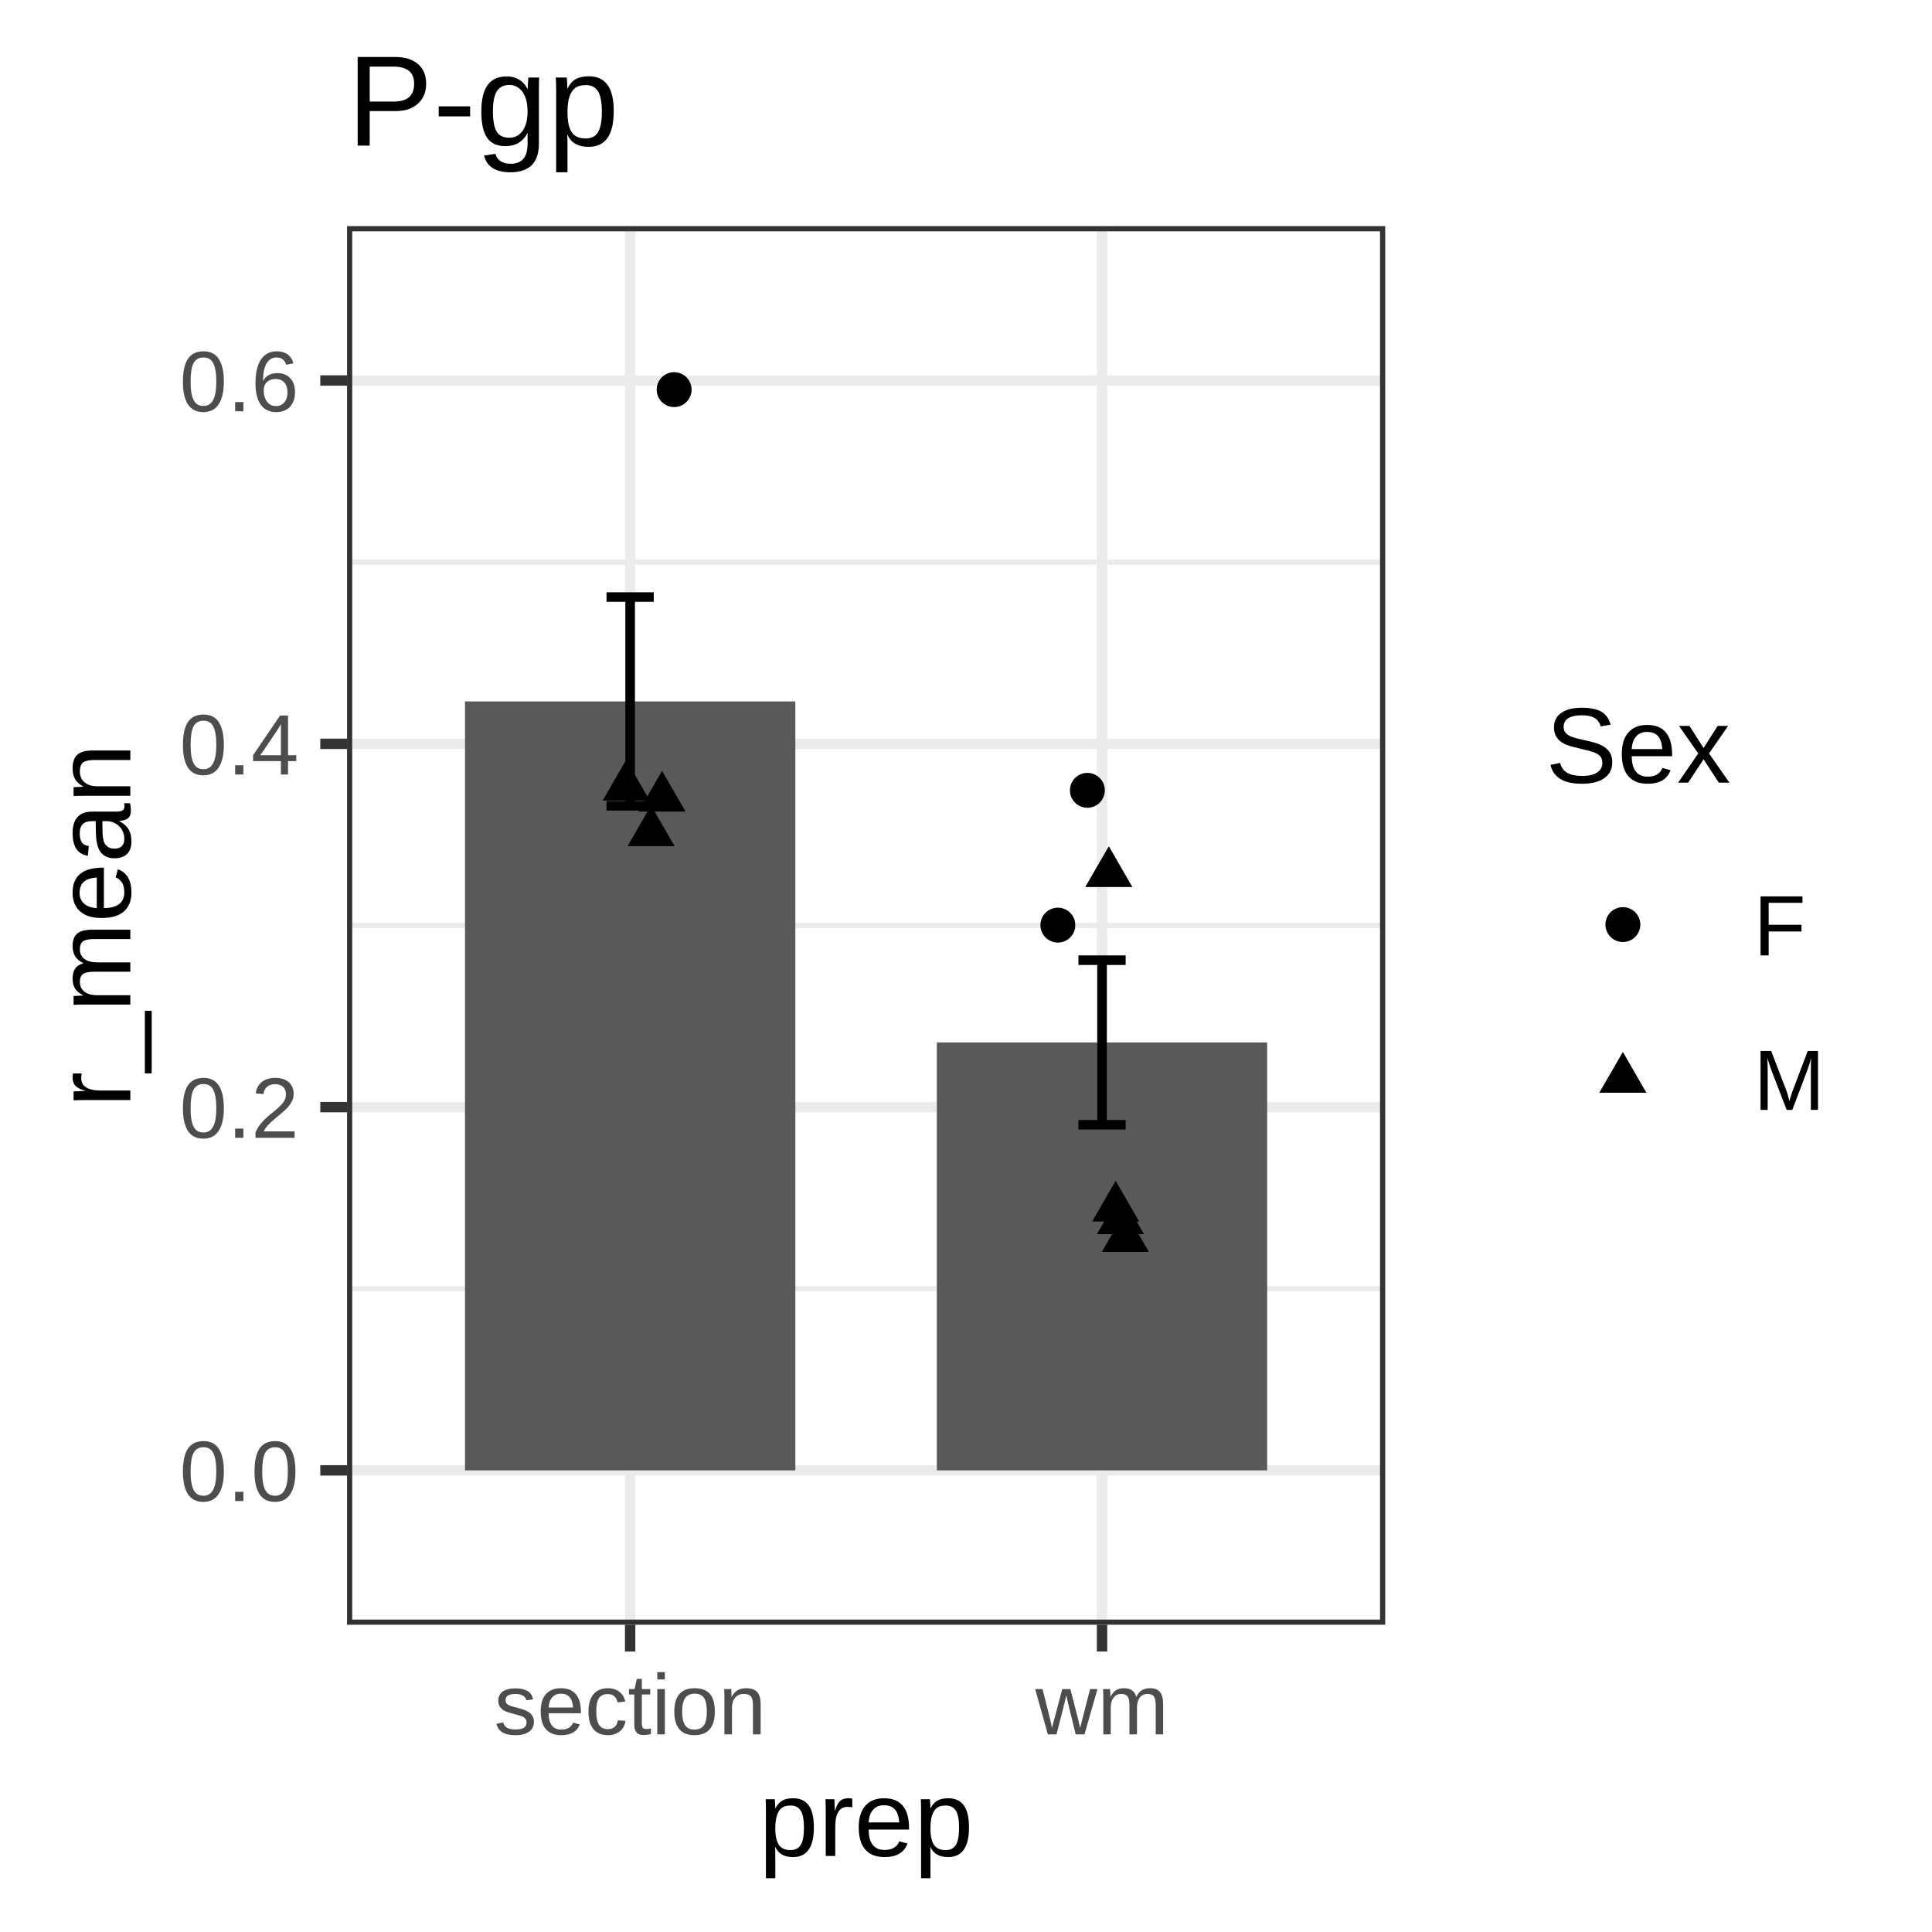
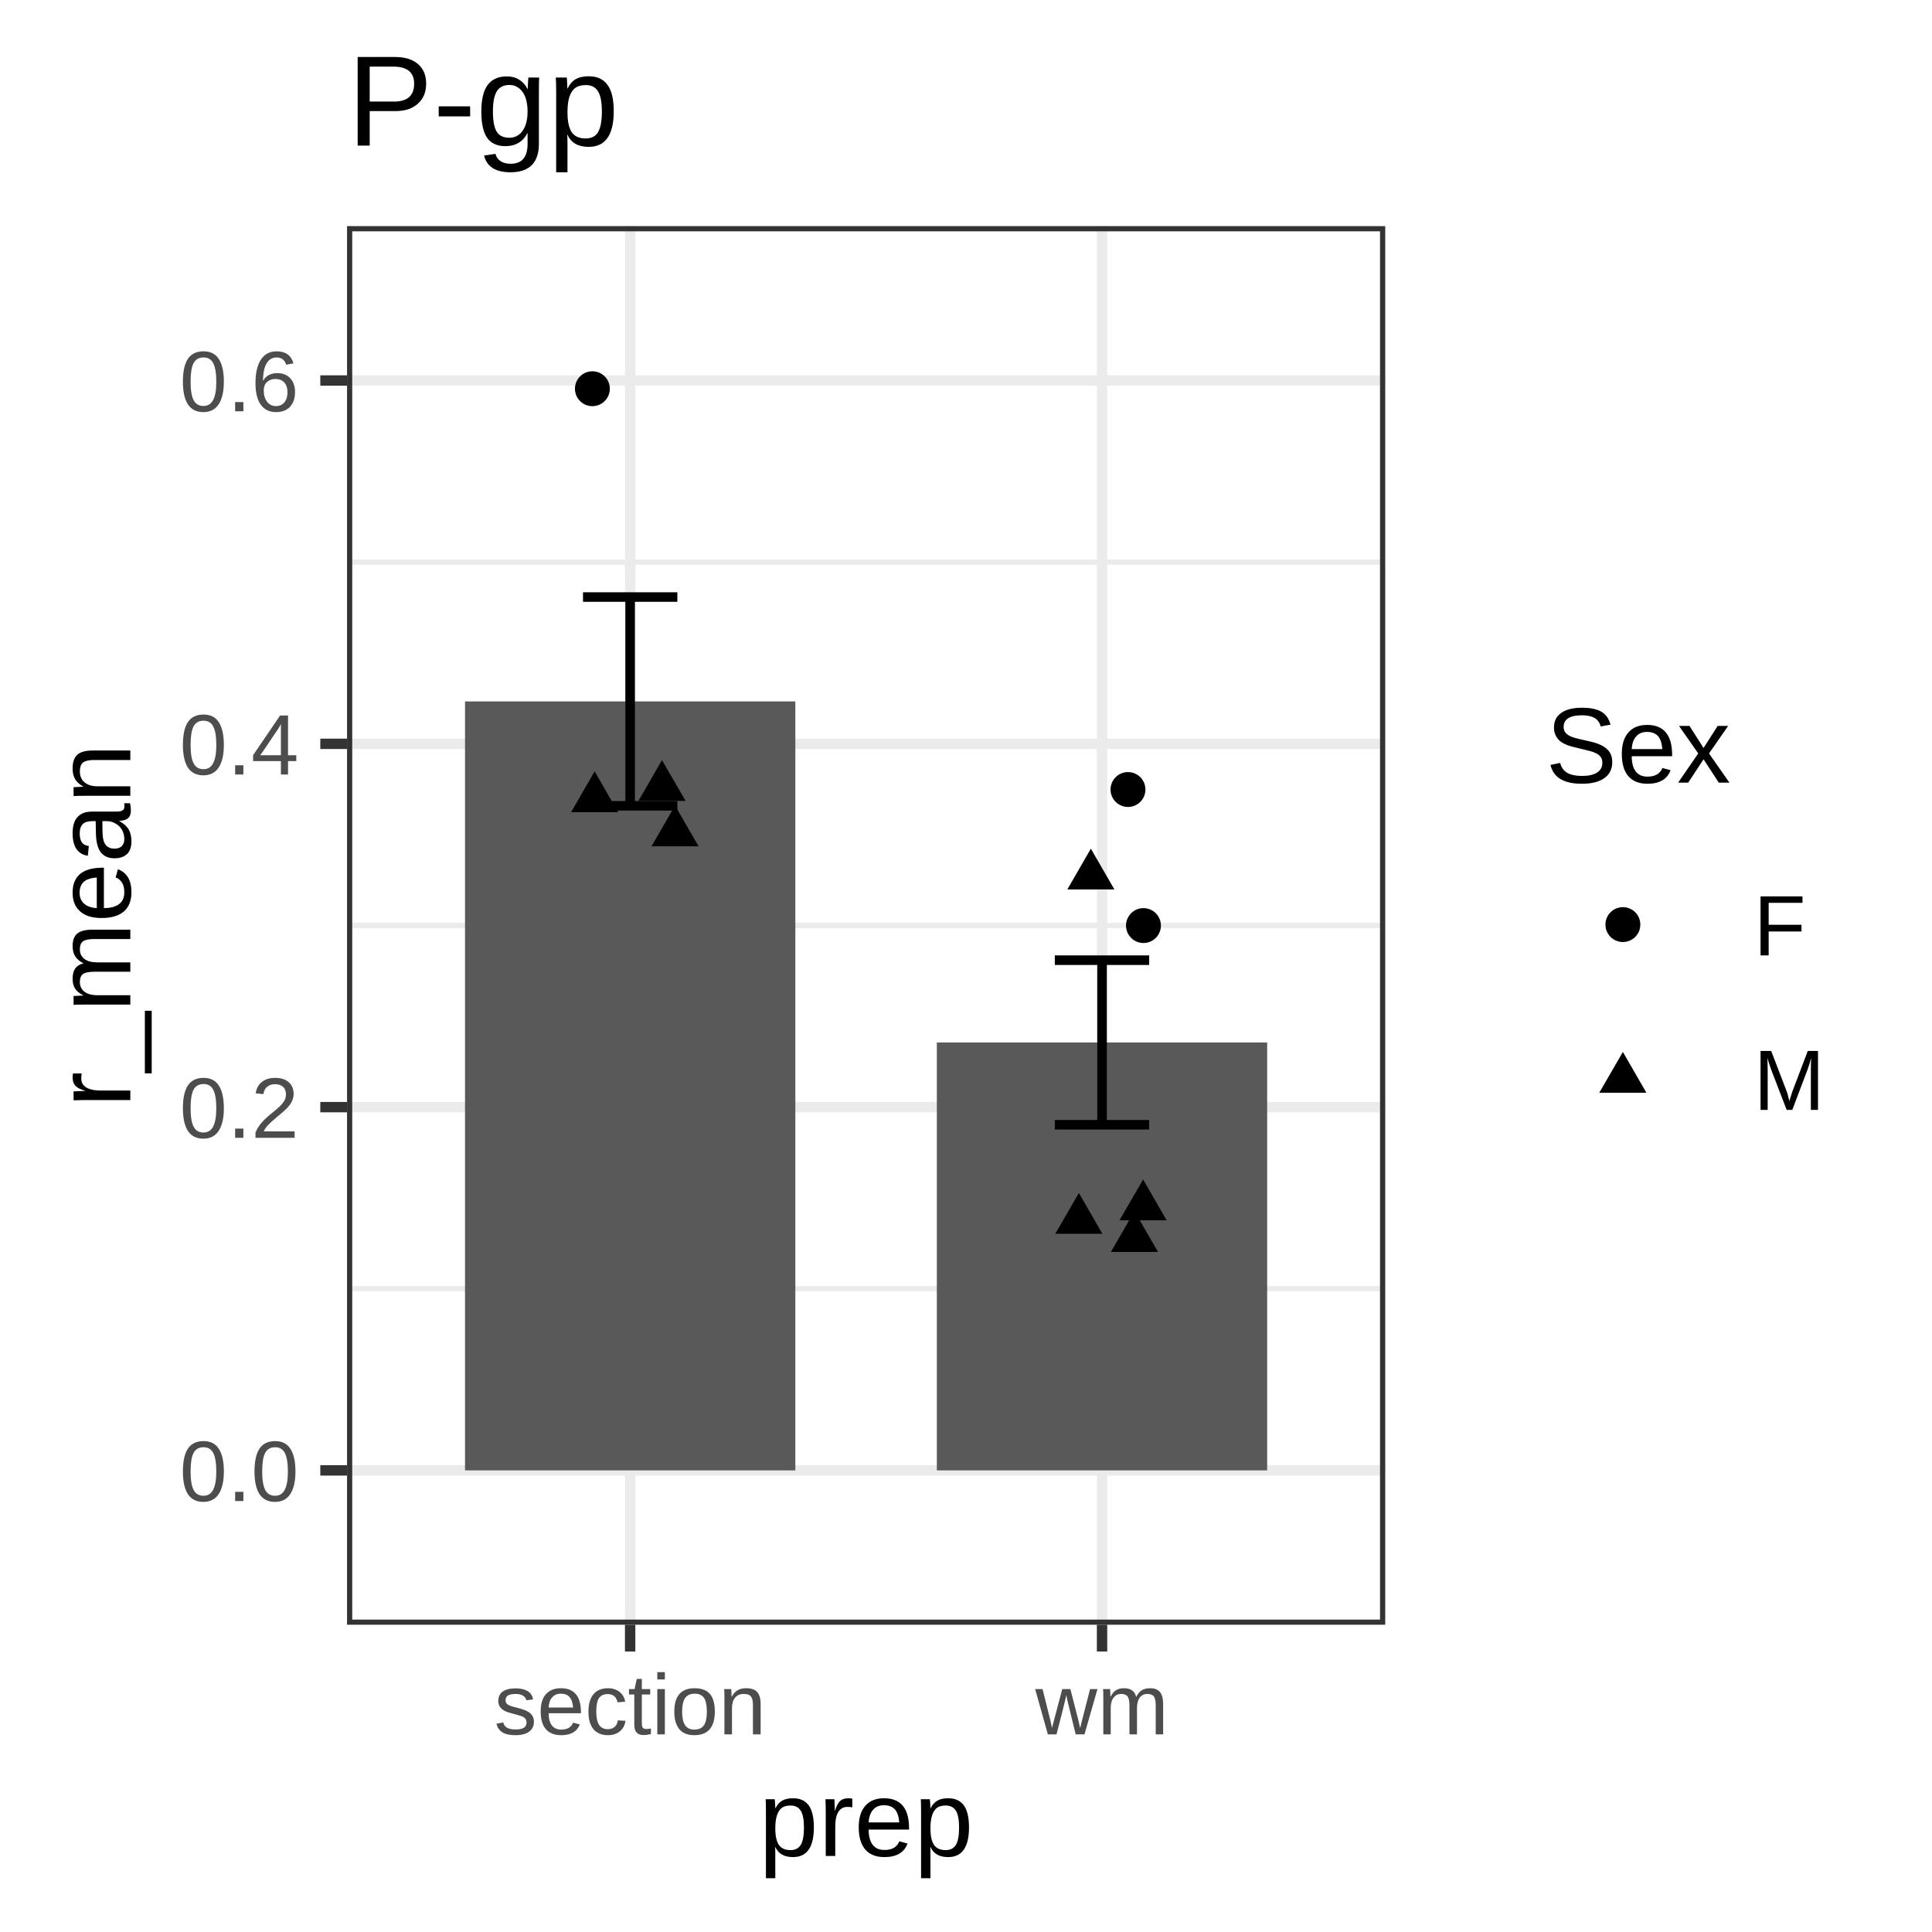
<svg xmlns="http://www.w3.org/2000/svg" class="svglite" width="216.00pt" height="216.00pt" viewBox="0 0 216.00 216.00">
  <defs>
    <style type="text/css">
    .svglite line, .svglite polyline, .svglite polygon, .svglite path, .svglite rect, .svglite circle {
      fill: none;
      stroke: #000000;
      stroke-linecap: round;
      stroke-linejoin: round;
      stroke-miterlimit: 10.00;
    }
    .svglite text {
      white-space: pre;
    }
  </style>
  </defs>
  <rect width="100%" height="100%" style="stroke: none; fill: #FFFFFF;" />
  <defs>
    <clipPath id="cpMC4wMHwyMTYuMDB8MC4wMHwyMTYuMDA=">
      <rect x="0.00" y="0.00" width="216.00" height="216.00" />
    </clipPath>
  </defs>
  <g clip-path="url(#cpMC4wMHwyMTYuMDB8MC4wMHwyMTYuMDA=)">
    <rect x="0" y="0.00" width="216.00" height="216.00" style="stroke-width: 1.16; stroke: #FFFFFF; fill: #FFFFFF;" />
  </g>
  <defs>
    <clipPath id="cpMzguODB8MTU0Ljg2fDI1LjI4fDE4MS42NQ==">
      <rect x="38.80" y="25.28" width="116.07" height="156.37" />
    </clipPath>
  </defs>
  <g clip-path="url(#cpMzguODB8MTU0Ljg2fDI1LjI4fDE4MS42NQ==)">
    <rect x="38.80" y="25.28" width="116.07" height="156.37" style="stroke-width: 1.16; stroke: none; fill: #FFFFFF;" />
    <polyline points="38.80,144.08 154.86,144.08 " style="stroke-width: 0.58; stroke: #EBEBEB; stroke-linecap: butt;" />
    <polyline points="38.80,103.47 154.86,103.47 " style="stroke-width: 0.58; stroke: #EBEBEB; stroke-linecap: butt;" />
    <polyline points="38.80,62.85 154.86,62.85 " style="stroke-width: 0.58; stroke: #EBEBEB; stroke-linecap: butt;" />
    <polyline points="38.80,164.39 154.86,164.39 " style="stroke-width: 1.16; stroke: #EBEBEB; stroke-linecap: butt;" />
    <polyline points="38.80,123.78 154.86,123.78 " style="stroke-width: 1.16; stroke: #EBEBEB; stroke-linecap: butt;" />
    <polyline points="38.80,83.16 154.86,83.16 " style="stroke-width: 1.16; stroke: #EBEBEB; stroke-linecap: butt;" />
    <polyline points="38.80,42.54 154.86,42.54 " style="stroke-width: 1.16; stroke: #EBEBEB; stroke-linecap: butt;" />
    <polyline points="70.45,181.65 70.45,25.28 " style="stroke-width: 1.16; stroke: #EBEBEB; stroke-linecap: butt;" />
    <polyline points="123.21,181.65 123.21,25.28 " style="stroke-width: 1.16; stroke: #EBEBEB; stroke-linecap: butt;" />
    <rect x="51.99" y="78.42" width="36.93" height="85.97" style="stroke-width: 1.07; stroke: none; stroke-linecap: butt; stroke-linejoin: miter; fill: #595959;" />
    <rect x="104.74" y="116.55" width="36.93" height="47.84" style="stroke-width: 1.07; stroke: none; stroke-linecap: butt; stroke-linejoin: miter; fill: #595959;" />
-     <polyline points="67.81,66.75 73.09,66.75 " style="stroke-width: 1.07; stroke-linecap: butt;" />
+     <polyline points="65.18,66.75 75.73,66.75 " style="stroke-width: 1.07; stroke-linecap: butt;" />
    <polyline points="70.45,66.75 70.45,90.09 " style="stroke-width: 1.07; stroke-linecap: butt;" />
-     <polyline points="67.81,90.09 73.09,90.09 " style="stroke-width: 1.07; stroke-linecap: butt;" />
-     <polyline points="120.57,107.35 125.85,107.35 " style="stroke-width: 1.07; stroke-linecap: butt;" />
+     <polyline points="65.18,90.09 75.73,90.09 " style="stroke-width: 1.07; stroke-linecap: butt;" />
+     <polyline points="117.93,107.35 128.48,107.35 " style="stroke-width: 1.07; stroke-linecap: butt;" />
    <polyline points="123.21,107.35 123.21,125.75 " style="stroke-width: 1.07; stroke-linecap: butt;" />
-     <polyline points="120.57,125.75 125.85,125.75 " style="stroke-width: 1.07; stroke-linecap: butt;" />
-     <polygon points="125.82,135.41 128.45,139.97 123.18,139.97 " style="stroke-width: 0.71; stroke: none; fill: #000000;" />
-     <polygon points="124.73,132.01 127.36,136.57 122.10,136.57 " style="stroke-width: 0.71; stroke: none; fill: #000000;" />
-     <circle cx="75.37" cy="43.56" r="1.95" style="stroke-width: 0.71; stroke: none; fill: #000000;" />
-     <circle cx="121.57" cy="88.36" r="1.95" style="stroke-width: 0.71; stroke: none; fill: #000000;" />
-     <polygon points="74.02,86.18 76.65,90.74 71.38,90.74 " style="stroke-width: 0.71; stroke: none; fill: #000000;" />
-     <polygon points="70.01,84.94 72.64,89.50 67.38,89.50 " style="stroke-width: 0.71; stroke: none; fill: #000000;" />
-     <polygon points="72.79,90.04 75.42,94.60 70.16,94.60 " style="stroke-width: 0.71; stroke: none; fill: #000000;" />
-     <polygon points="123.97,94.61 126.60,99.17 121.33,99.17 " style="stroke-width: 0.71; stroke: none; fill: #000000;" />
-     <circle cx="118.27" cy="103.43" r="1.95" style="stroke-width: 0.71; stroke: none; fill: #000000;" />
-     <polygon points="125.26,133.42 127.90,137.98 122.63,137.98 " style="stroke-width: 0.71; stroke: none; fill: #000000;" />
+     <polyline points="117.93,125.75 128.48,125.75 " style="stroke-width: 1.07; stroke-linecap: butt;" />
+     <polygon points="126.83,135.41 129.47,139.97 124.20,139.97 " style="stroke-width: 0.71; stroke: none; fill: #000000;" />
+     <polygon points="127.80,131.87 130.43,136.43 125.16,136.43 " style="stroke-width: 0.71; stroke: none; fill: #000000;" />
+     <circle cx="66.23" cy="43.46" r="1.95" style="stroke-width: 0.71; stroke: none; fill: #000000;" />
+     <circle cx="126.11" cy="88.27" r="1.95" style="stroke-width: 0.71; stroke: none; fill: #000000;" />
+     <polygon points="66.48,86.24 69.11,90.80 63.85,90.80 " style="stroke-width: 0.71; stroke: none; fill: #000000;" />
+     <polygon points="74.01,84.98 76.65,89.54 71.38,89.54 " style="stroke-width: 0.71; stroke: none; fill: #000000;" />
+     <polygon points="75.47,90.06 78.10,94.62 72.84,94.62 " style="stroke-width: 0.71; stroke: none; fill: #000000;" />
+     <polygon points="121.96,94.88 124.59,99.44 119.33,99.44 " style="stroke-width: 0.71; stroke: none; fill: #000000;" />
+     <circle cx="127.84" cy="103.48" r="1.95" style="stroke-width: 0.71; stroke: none; fill: #000000;" />
+     <polygon points="120.62,133.38 123.25,137.94 117.98,137.94 " style="stroke-width: 0.71; stroke: none; fill: #000000;" />
    <rect x="38.80" y="25.28" width="116.07" height="156.37" style="stroke-width: 1.16; stroke: #333333;" />
  </g>
  <g clip-path="url(#cpMC4wMHwyMTYuMDB8MC4wMHwyMTYuMDA=)">
    <text x="33.42" y="167.82" text-anchor="end" style="font-size: 9.60px;fill: #4D4D4D; font-family: &quot;Arial&quot;;" textLength="13.33px" lengthAdjust="spacingAndGlyphs">0.0</text>
    <text x="33.42" y="127.21" text-anchor="end" style="font-size: 9.60px;fill: #4D4D4D; font-family: &quot;Arial&quot;;" textLength="13.33px" lengthAdjust="spacingAndGlyphs">0.2</text>
    <text x="33.42" y="86.59" text-anchor="end" style="font-size: 9.60px;fill: #4D4D4D; font-family: &quot;Arial&quot;;" textLength="13.33px" lengthAdjust="spacingAndGlyphs">0.4</text>
    <text x="33.42" y="45.98" text-anchor="end" style="font-size: 9.60px;fill: #4D4D4D; font-family: &quot;Arial&quot;;" textLength="13.33px" lengthAdjust="spacingAndGlyphs">0.6</text>
    <polyline points="35.81,164.39 38.80,164.39 " style="stroke-width: 1.16; stroke: #333333; stroke-linecap: butt;" />
    <polyline points="35.81,123.78 38.80,123.78 " style="stroke-width: 1.16; stroke: #333333; stroke-linecap: butt;" />
    <polyline points="35.81,83.16 38.80,83.16 " style="stroke-width: 1.16; stroke: #333333; stroke-linecap: butt;" />
    <polyline points="35.81,42.54 38.80,42.54 " style="stroke-width: 1.16; stroke: #333333; stroke-linecap: butt;" />
    <polyline points="70.45,184.64 70.45,181.65 " style="stroke-width: 1.16; stroke: #333333; stroke-linecap: butt;" />
    <polyline points="123.21,184.64 123.21,181.65 " style="stroke-width: 1.16; stroke: #333333; stroke-linecap: butt;" />
    <text x="70.45" y="193.90" text-anchor="middle" style="font-size: 9.60px;fill: #4D4D4D; font-family: &quot;Arial&quot;;" textLength="30.39px" lengthAdjust="spacingAndGlyphs">section</text>
    <text x="123.21" y="193.90" text-anchor="middle" style="font-size: 9.60px;fill: #4D4D4D; font-family: &quot;Arial&quot;;" textLength="14.92px" lengthAdjust="spacingAndGlyphs">wm</text>
    <text x="96.83" y="207.50" text-anchor="middle" style="font-size: 12.00px; font-family: &quot;Arial&quot;;" textLength="24.02px" lengthAdjust="spacingAndGlyphs">prep</text>
    <text transform="translate(14.57,103.47) rotate(-90)" text-anchor="middle" style="font-size: 12.00px; font-family: &quot;Arial&quot;;" textLength="40.69px" lengthAdjust="spacingAndGlyphs">r_mean</text>
    <rect x="166.82" y="71.66" width="43.20" height="63.61" style="stroke-width: 1.16; stroke: none; fill: #FFFFFF;" />
    <text x="172.80" y="87.50" style="font-size: 12.00px; font-family: &quot;Arial&quot;;" textLength="20.69px" lengthAdjust="spacingAndGlyphs">Sex</text>
    <rect x="172.80" y="94.73" width="17.28" height="17.28" style="stroke-width: 1.16; stroke: none; fill: #FFFFFF;" />
    <circle cx="181.44" cy="103.37" r="1.95" style="stroke-width: 0.71; stroke: none; fill: #000000;" />
    <rect x="172.80" y="112.01" width="17.28" height="17.28" style="stroke-width: 1.16; stroke: none; fill: #FFFFFF;" />
    <polygon points="181.44,117.61 184.07,122.17 178.80,122.17 " style="stroke-width: 0.71; stroke: none; fill: #000000;" />
    <text x="196.05" y="106.81" style="font-size: 9.60px; font-family: &quot;Arial&quot;;" textLength="5.86px" lengthAdjust="spacingAndGlyphs">F</text>
    <text x="196.05" y="124.09" style="font-size: 9.60px; font-family: &quot;Arial&quot;;" textLength="7.99px" lengthAdjust="spacingAndGlyphs">M</text>
    <text x="38.80" y="16.28" style="font-size: 14.40px; font-family: &quot;Arial&quot;;" textLength="30.41px" lengthAdjust="spacingAndGlyphs">P-gp</text>
  </g>
</svg>
